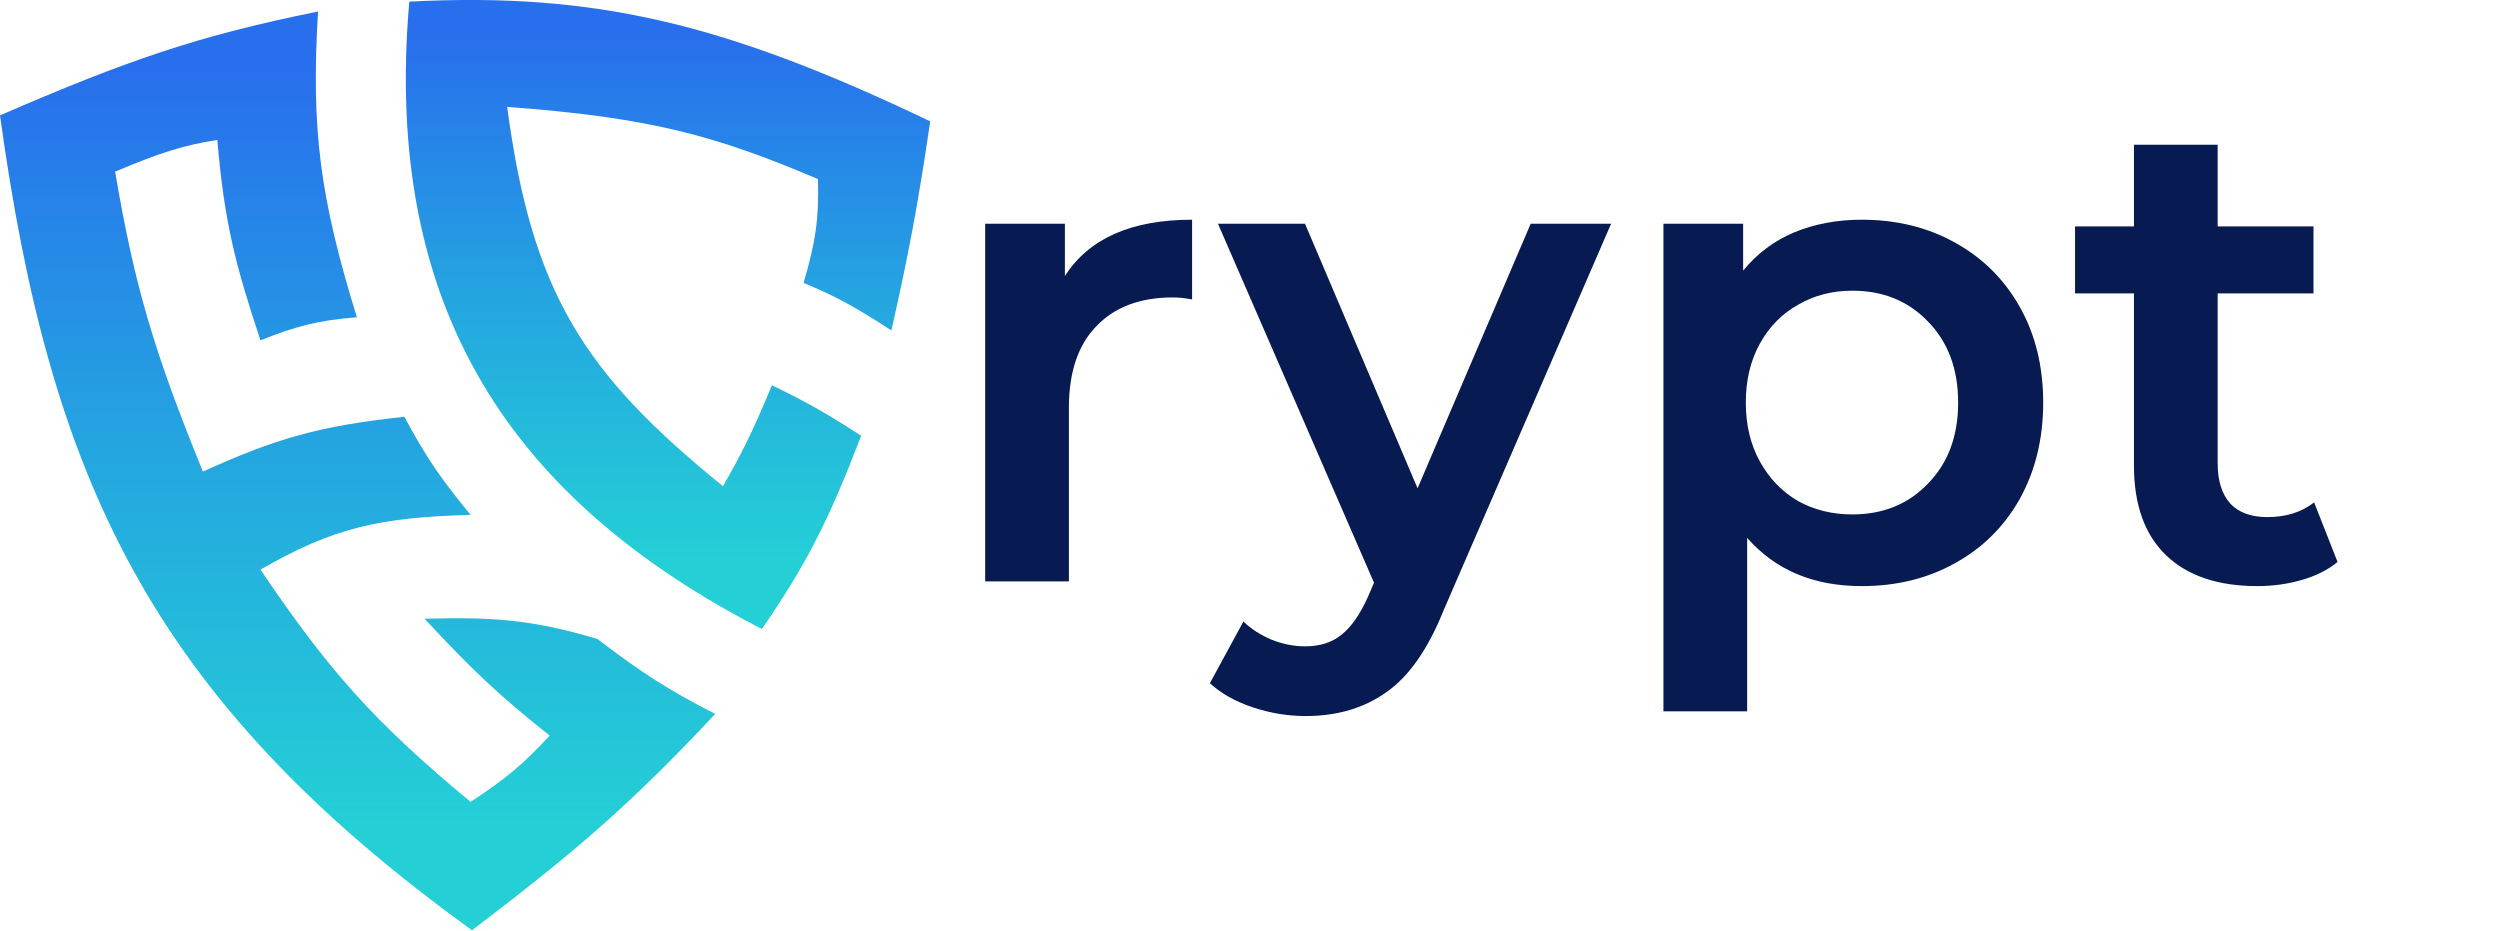
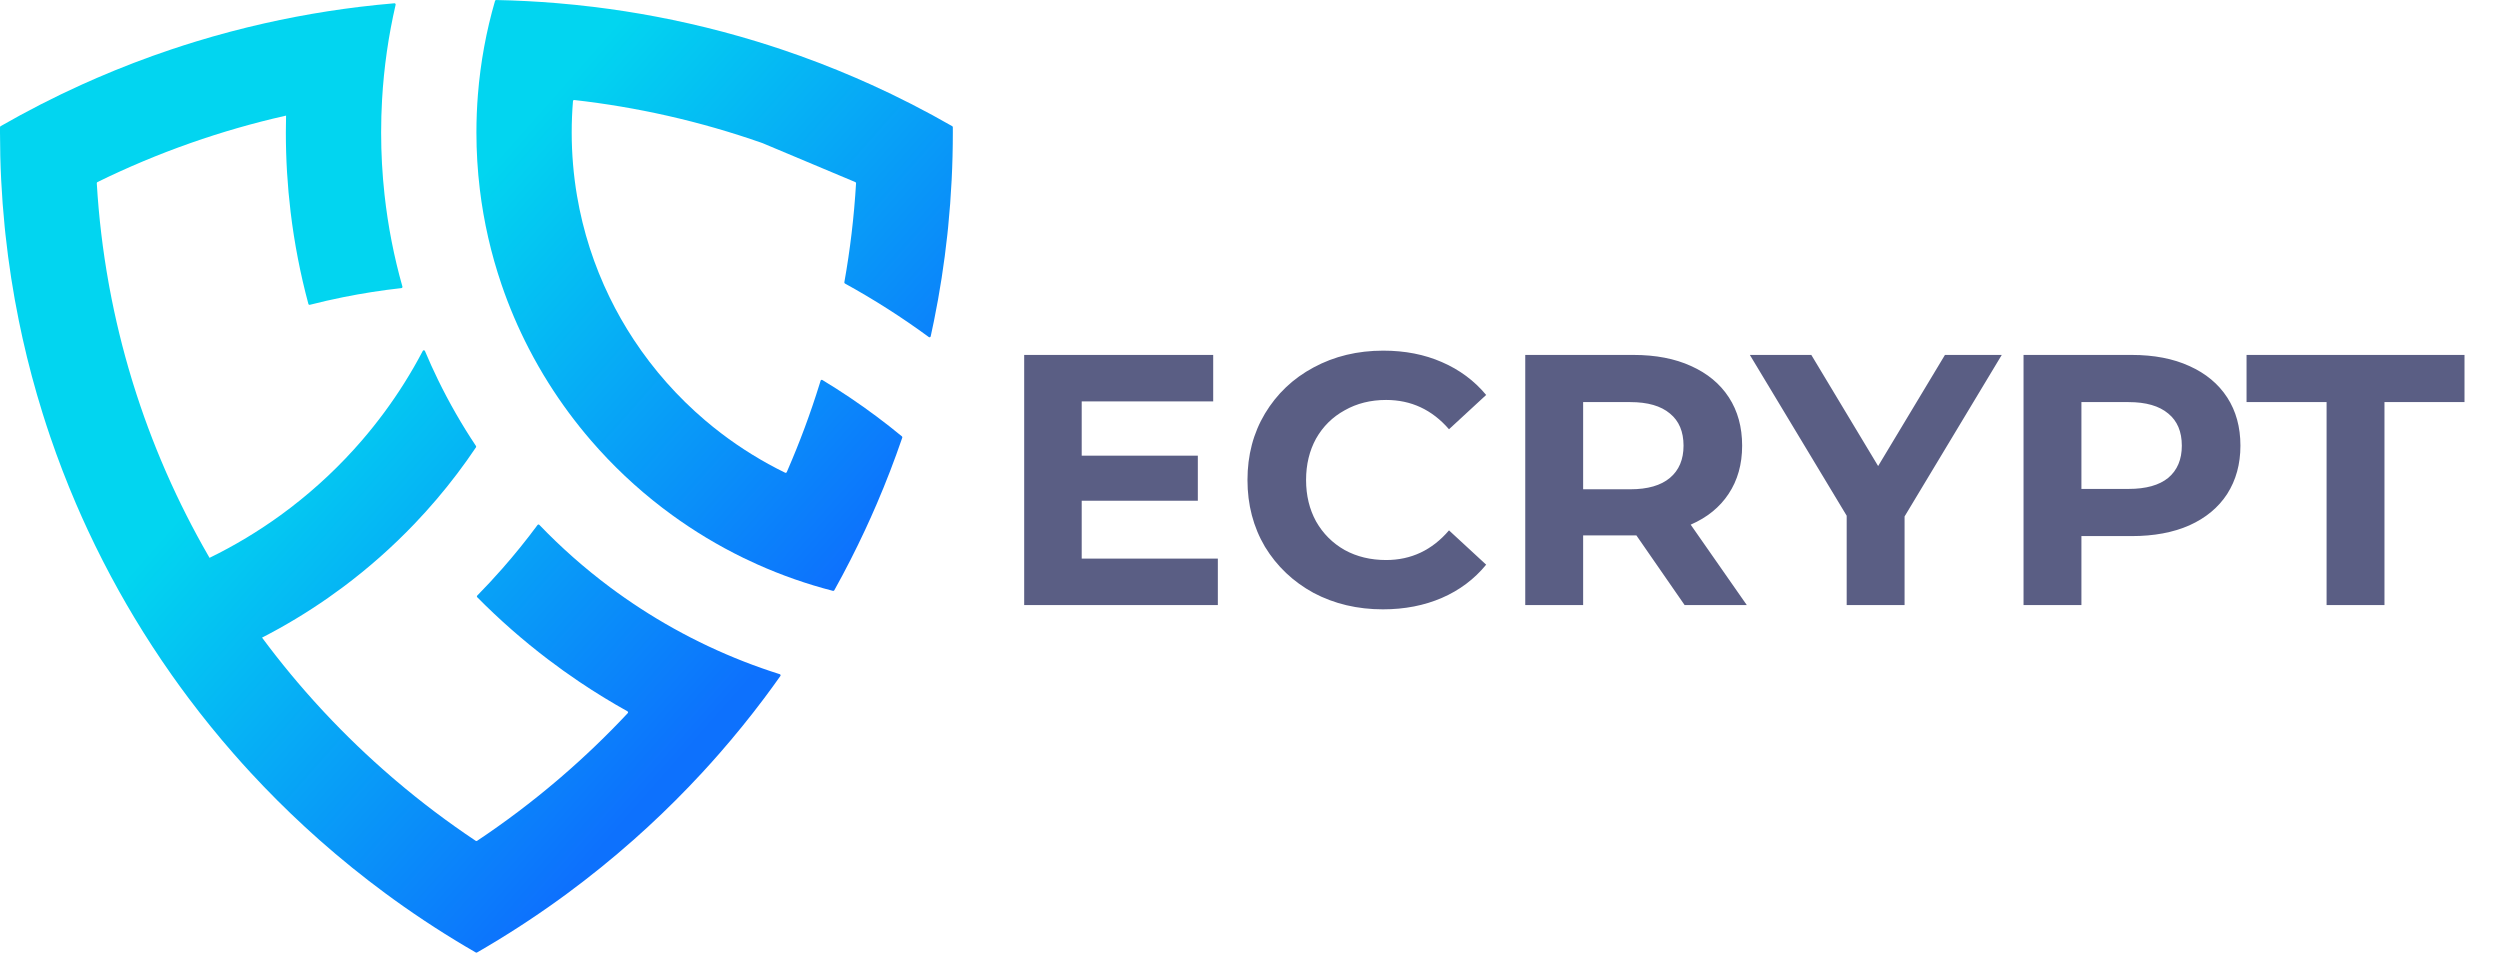
- <svg xmlns="http://www.w3.org/2000/svg" width="43" height="16" viewBox="0 0 43 16" fill="none">
-   <path d="M18.316 4.747C18.73 4.102 19.46 3.779 20.504 3.779V5.15C20.381 5.127 20.27 5.116 20.17 5.116C19.61 5.116 19.172 5.281 18.857 5.611C18.542 5.933 18.385 6.402 18.385 7.016V10H16.945V3.848H18.316V4.747ZM27.711 3.848L24.831 10.495C24.562 11.164 24.236 11.632 23.852 11.901C23.468 12.177 23.003 12.316 22.458 12.316C22.151 12.316 21.847 12.266 21.548 12.166C21.248 12.066 21.002 11.928 20.81 11.751L21.386 10.691C21.525 10.822 21.686 10.925 21.87 11.002C22.062 11.079 22.254 11.117 22.446 11.117C22.7 11.117 22.907 11.052 23.068 10.922C23.237 10.791 23.391 10.572 23.529 10.265L23.633 10.023L20.949 3.848H22.446L24.382 8.399L26.328 3.848H27.711ZM32.021 3.779C32.62 3.779 33.154 3.91 33.622 4.171C34.098 4.432 34.471 4.801 34.739 5.277C35.008 5.753 35.143 6.302 35.143 6.924C35.143 7.546 35.008 8.099 34.739 8.583C34.471 9.059 34.098 9.428 33.622 9.689C33.154 9.95 32.62 10.081 32.021 10.081C31.191 10.081 30.535 9.804 30.051 9.251V12.235H28.611V3.848H29.982V4.655C30.22 4.363 30.512 4.144 30.857 3.998C31.211 3.852 31.598 3.779 32.021 3.779ZM31.86 8.848C32.389 8.848 32.823 8.671 33.161 8.318C33.507 7.965 33.68 7.5 33.68 6.924C33.68 6.348 33.507 5.884 33.161 5.53C32.823 5.177 32.389 5 31.86 5C31.514 5 31.203 5.081 30.926 5.242C30.65 5.396 30.431 5.619 30.27 5.91C30.108 6.202 30.028 6.54 30.028 6.924C30.028 7.308 30.108 7.646 30.27 7.938C30.431 8.23 30.65 8.456 30.926 8.618C31.203 8.771 31.514 8.848 31.86 8.848ZM40.206 9.666C40.037 9.804 39.83 9.908 39.584 9.977C39.346 10.046 39.093 10.081 38.824 10.081C38.148 10.081 37.626 9.904 37.257 9.551C36.889 9.197 36.704 8.683 36.704 8.007V5.046H35.691V3.894H36.704V2.489H38.144V3.894H39.792V5.046H38.144V7.972C38.144 8.272 38.217 8.502 38.363 8.664C38.509 8.817 38.72 8.894 38.997 8.894C39.319 8.894 39.588 8.81 39.803 8.641L40.206 9.666Z" fill="#071A52" />
-   <path d="M8.723 1.839C9.148 5.013 10.019 6.406 12.436 8.363C12.742 7.822 12.917 7.495 13.277 6.627C13.878 6.917 14.214 7.108 14.812 7.495C14.246 8.971 13.873 9.7 13.104 10.819C8.863 8.632 6.573 5.372 7.04 0.028C10.246 -0.138 12.488 0.409 16 2.087C15.779 3.582 15.629 4.361 15.332 5.684C14.708 5.277 14.378 5.098 13.822 4.866C14.028 4.159 14.088 3.767 14.069 3.08C12.306 2.332 11.185 2.02 8.723 1.839Z" fill="url(#paint0_linear)" />
-   <path d="M5.47 0.198C3.385 0.62 2.181 1.041 0 1.984C0.854 8.175 2.55 11.983 8.119 16C9.934 14.62 10.867 13.812 12.302 12.279C11.494 11.867 11.05 11.579 10.272 10.989C9.143 10.655 8.488 10.611 7.302 10.642C8.12 11.521 8.59 11.97 9.455 12.651C8.994 13.152 8.693 13.399 8.094 13.792C6.396 12.386 5.632 11.497 4.48 9.798C5.727 9.077 6.52 8.9 8.094 8.856C7.59 8.243 7.336 7.878 6.955 7.169C5.476 7.326 4.727 7.55 3.49 8.111C2.657 6.068 2.316 4.937 1.98 2.952C2.775 2.617 3.158 2.5 3.738 2.406C3.86 3.849 4.059 4.583 4.48 5.854C5.107 5.605 5.469 5.51 6.138 5.457C5.496 3.372 5.351 2.221 5.47 0.198Z" fill="url(#paint1_linear)" />
+ <svg xmlns="http://www.w3.org/2000/svg" width="2099" height="800" viewBox="0 0 2099 800" fill="none">
+   <path d="M1022.5 469V508H859.9V298H1018.6V337H908.2V382.6H1005.7V420.4H908.2V469H1022.5ZM1161.08 511.6C1139.68 511.6 1120.28 507 1102.88 497.8C1085.68 488.4 1072.08 475.5 1062.08 459.1C1052.28 442.5 1047.38 423.8 1047.38 403C1047.38 382.2 1052.28 363.6 1062.08 347.2C1072.08 330.6 1085.68 317.7 1102.88 308.5C1120.28 299.1 1139.78 294.4 1161.38 294.4C1179.58 294.4 1195.98 297.6 1210.58 304C1225.38 310.4 1237.78 319.6 1247.78 331.6L1216.58 360.4C1202.38 344 1184.78 335.8 1163.78 335.8C1150.78 335.8 1139.18 338.7 1128.98 344.5C1118.78 350.1 1110.78 358 1104.98 368.2C1099.38 378.4 1096.58 390 1096.58 403C1096.58 416 1099.38 427.6 1104.98 437.8C1110.78 448 1118.78 456 1128.98 461.8C1139.18 467.4 1150.78 470.2 1163.78 470.2C1184.78 470.2 1202.38 461.9 1216.58 445.3L1247.78 474.1C1237.78 486.3 1225.38 495.6 1210.58 502C1195.78 508.4 1179.28 511.6 1161.08 511.6ZM1414.4 508L1373.9 449.5H1371.5H1329.2V508H1280.6V298H1371.5C1390.1 298 1406.2 301.1 1419.8 307.3C1433.6 313.5 1444.2 322.3 1451.6 333.7C1459 345.1 1462.7 358.6 1462.7 374.2C1462.7 389.8 1458.9 403.3 1451.3 414.7C1443.9 425.9 1433.3 434.5 1419.5 440.5L1466.6 508H1414.4ZM1413.5 374.2C1413.5 362.4 1409.7 353.4 1402.1 347.2C1394.5 340.8 1383.4 337.6 1368.8 337.6H1329.2V410.8H1368.8C1383.4 410.8 1394.5 407.6 1402.1 401.2C1409.7 394.8 1413.5 385.8 1413.5 374.2ZM1599.08 433.6V508H1550.48V433L1469.18 298H1520.78L1576.88 391.3L1632.98 298H1680.68L1599.08 433.6ZM1789.86 298C1808.46 298 1824.56 301.1 1838.16 307.3C1851.96 313.5 1862.56 322.3 1869.96 333.7C1877.36 345.1 1881.06 358.6 1881.06 374.2C1881.06 389.6 1877.36 403.1 1869.96 414.7C1862.56 426.1 1851.96 434.9 1838.16 441.1C1824.56 447.1 1808.46 450.1 1789.86 450.1H1747.56V508H1698.96V298H1789.86ZM1787.16 410.5C1801.76 410.5 1812.86 407.4 1820.46 401.2C1828.06 394.8 1831.86 385.8 1831.86 374.2C1831.86 362.4 1828.06 353.4 1820.46 347.2C1812.86 340.8 1801.76 337.6 1787.16 337.6H1747.56V410.5H1787.16ZM1953.4 337.6H1886.2V298H2069.2V337.6H2002V508H1953.4V337.6Z" fill="#5A5E84" />
+   <path fill-rule="evenodd" clip-rule="evenodd" d="M175.936 468.355L174.807 466.402C175.182 467.053 175.559 467.704 175.936 468.355Z" fill="url(#paint0_linear)" />
+   <path d="M330.719 755.267C352.821 771.206 375.775 786.048 399.501 799.713C399.81 799.891 400.19 799.891 400.498 799.713C424.224 786.048 447.179 771.206 469.281 755.267C471.499 753.667 473.709 752.056 475.911 750.434C495.288 736.157 513.994 721.03 531.972 705.108C535.975 701.563 539.943 697.978 543.874 694.354C559.709 679.756 574.948 664.528 589.552 648.711C594.407 643.452 599.192 638.128 603.906 632.74C617.006 617.766 629.552 602.299 641.512 586.372C646.164 580.176 650.729 573.91 655.202 567.577C655.593 567.023 655.33 566.249 654.684 566.046C634.023 559.53 613.968 551.662 594.624 542.546C589.697 540.224 584.816 537.821 579.982 535.339C560.699 525.436 542.178 514.272 524.529 501.956C520.307 499.01 516.134 495.998 512.013 492.921C490.87 477.136 471.08 459.655 452.849 440.683C452.419 440.235 451.689 440.282 451.319 440.781C441.899 453.504 431.948 465.814 421.498 477.679C414.767 485.322 407.828 492.78 400.691 500.045C400.308 500.435 400.308 501.06 400.693 501.449C419.187 520.143 438.999 537.545 459.98 553.504C468.592 560.055 477.4 566.363 486.396 572.418C499.483 581.227 512.966 589.501 526.811 597.206C527.38 597.523 527.501 598.289 527.056 598.764C509.361 617.656 490.649 635.594 471.008 652.495C469.987 653.374 468.963 654.25 467.937 655.123C446.527 673.338 424.029 690.326 400.554 705.977C400.218 706.201 399.781 706.201 399.446 705.977C375.97 690.326 353.472 673.338 332.063 655.123C331.036 654.25 330.013 653.374 328.992 652.495C309.027 635.316 290.022 617.064 272.068 597.828C271.161 596.856 270.256 595.881 269.354 594.904C251.866 575.96 235.393 556.076 220.018 535.339C239.301 525.436 257.822 514.272 275.471 501.956C279.693 499.01 283.866 495.998 287.987 492.921C309.449 476.898 329.516 459.128 347.974 439.824C360.702 426.513 372.665 412.472 383.793 397.772C389.277 390.527 394.558 383.123 399.628 375.566C399.853 375.23 399.853 374.791 399.629 374.454C387.827 356.757 377.182 338.233 367.799 318.987C363.911 311.014 360.241 302.916 356.794 294.703C356.465 293.918 355.368 293.872 354.973 294.625C350.128 303.868 344.929 312.898 339.394 321.697C328.769 338.586 316.903 354.625 303.924 369.688C285.947 390.551 265.834 409.541 243.922 426.323C241.234 428.381 238.52 430.407 235.778 432.398C217.005 446.037 196.991 458.088 175.936 468.355C175.559 467.704 175.182 467.053 174.807 466.402C161.96 444.109 150.285 421.064 139.865 397.348C139.483 396.48 139.104 395.61 138.725 394.74C128.505 371.221 119.517 347.05 111.842 322.306C111.437 321 111.036 319.693 110.638 318.384C103.01 293.274 96.732 267.582 91.888 241.391C91.661 240.161 91.437 238.929 91.216 237.697C86.29 210.249 82.938 182.259 81.257 153.824C81.234 153.422 81.453 153.045 81.814 152.868C106.996 140.517 133.009 129.586 159.748 120.181L160.061 120.07C185.926 110.986 212.469 103.329 239.595 97.194L240.177 97.063C240.059 101.753 240 106.458 240 111.176C240 133.765 241.354 156.04 243.985 177.925C247.155 204.295 252.18 230.098 258.926 255.203C259.068 255.731 259.609 256.046 260.14 255.911C269.416 253.54 278.786 251.399 288.242 249.496C304.264 246.27 320.534 243.725 337.021 241.891C337.636 241.822 338.044 241.217 337.875 240.621C330.816 215.67 325.747 189.891 322.849 163.464C320.966 146.292 320 128.846 320 111.176C320 101.937 320.264 92.76 320.786 83.65C322.344 56.419 326.199 29.799 332.163 3.978C332.316 3.317 331.781 2.698 331.105 2.755C321.354 3.582 311.653 4.582 302.006 5.753C283.974 7.942 266.128 10.728 248.488 14.089C239.508 15.8 230.581 17.661 221.709 19.668C202.384 24.04 183.325 29.108 164.56 34.843C157.619 36.965 150.718 39.178 143.859 41.48C122.643 48.603 101.826 56.586 81.45 65.387C77.279 67.189 73.126 69.025 68.992 70.895C45.538 81.505 22.69 93.207 0.513 105.937C0.205 106.114 0.014 106.442 0.012 106.798C0.004 108.256 0 109.716 0 111.176C0 137.982 1.334 164.478 3.941 190.602C4.149 192.69 4.365 194.775 4.59 196.857C7.235 221.406 11.005 245.62 15.846 269.448C16.828 274.283 17.855 279.102 18.925 283.905C23.694 305.308 29.331 326.387 35.797 347.103C37.858 353.707 40.003 360.274 42.231 366.802C48.731 385.847 55.938 404.568 63.819 422.933C67.014 430.379 70.321 437.766 73.736 445.094C81.852 462.506 90.583 479.577 99.902 496.279C104.056 503.726 108.327 511.098 112.712 518.396C122.575 534.808 133.016 550.837 144.008 566.456C148.734 573.172 153.561 579.811 158.488 586.372C170.448 602.299 182.994 617.766 196.094 632.74C200.808 638.128 205.593 643.452 210.448 648.711C225.052 664.528 240.291 679.756 256.126 694.354C260.057 697.978 264.024 701.563 268.028 705.109C286.006 721.03 304.712 736.157 324.089 750.434C326.291 752.056 328.5 753.667 330.719 755.267Z" fill="url(#paint1_linear)" />
+   <path d="M415.633 0.734C415.759 0.3 416.16 0.006 416.612 0.015C433.72 0.362 450.697 1.242 467.526 2.64C477.738 3.488 487.895 4.527 497.994 5.753C516.026 7.942 533.872 10.728 551.512 14.089C560.492 15.8 569.419 17.661 578.291 19.668C597.616 24.04 616.675 29.108 635.44 34.843C642.381 36.965 649.282 39.178 656.141 41.48C677.357 48.603 698.174 56.586 718.55 65.387C722.721 67.189 726.874 69.025 731.008 70.895C754.462 81.505 777.31 93.207 799.487 105.937C799.795 106.114 799.986 106.442 799.988 106.798C799.996 108.256 800 109.716 800 111.176C800 137.982 798.666 164.478 796.06 190.602C795.851 192.69 795.635 194.775 795.41 196.857C792.765 221.406 788.995 245.62 784.154 269.448C783.274 273.78 782.358 278.099 781.408 282.405C781.252 283.111 780.421 283.422 779.838 282.994C757.437 266.548 733.918 251.52 709.415 238.043C709.038 237.836 708.836 237.412 708.911 236.989C713.765 209.782 717.073 182.044 718.74 153.867C718.765 153.444 718.52 153.051 718.129 152.887L640.252 120.181L639.939 120.071C614.074 110.986 587.531 103.329 560.405 97.194L559.823 97.063C534.427 91.341 508.52 86.954 482.183 83.979C481.624 83.916 481.123 84.327 481.077 84.887C480.364 93.556 480 102.324 480 111.176C480 129.305 481.526 147.079 484.456 164.379C489.54 194.386 498.85 222.967 511.758 249.496C517.775 261.863 524.575 273.783 532.092 285.195C548.794 310.55 569.041 333.39 592.132 353.019C596.449 356.688 600.865 360.246 605.376 363.686C622.093 376.436 640.113 387.583 659.202 396.895C659.711 397.143 660.324 396.917 660.551 396.398C660.793 395.846 661.034 395.293 661.275 394.74C671.495 371.222 680.483 347.05 688.158 322.306C688.436 321.408 688.713 320.51 688.988 319.61C689.178 318.988 689.903 318.709 690.46 319.046C698.304 323.784 706.02 328.709 713.604 333.814C728.689 343.968 743.249 354.834 757.236 366.363C757.557 366.627 757.68 367.063 757.545 367.456C751.104 386.275 743.972 404.778 736.181 422.933C732.985 430.379 729.679 437.767 726.264 445.094C718.257 462.272 709.651 479.119 700.473 495.607C700.252 496.004 699.792 496.201 699.352 496.088C677.37 490.425 656.122 482.95 635.779 473.834C631.839 472.069 627.934 470.242 624.063 468.355C603.009 458.088 582.995 446.037 564.222 432.398C561.481 430.407 558.766 428.381 556.078 426.323C534.166 409.541 514.053 390.551 496.076 369.688C483.097 354.625 471.231 338.586 460.606 321.697C454.69 312.293 449.159 302.626 444.034 292.717C435.098 275.439 427.398 257.427 421.05 238.796C412.339 213.23 406.172 186.497 402.851 158.895C400.969 143.25 400 127.326 400 111.176C400 100.47 400.426 89.862 401.261 79.369C403.416 52.304 408.298 26.002 415.633 0.734Z" fill="url(#paint2_linear)" />
  <defs>
-     <linearGradient id="paint0_linear" x1="11.49" y1="0" x2="11.49" y2="10.819" gradientUnits="userSpaceOnUse">
-       <stop offset="0.062" stop-color="#286FED" />
-       <stop offset="0.479" stop-color="#24A6E0" />
-       <stop offset="0.885" stop-color="#24CFD6" />
+     <linearGradient id="paint0_linear" x1="-6.22651e-06" y1="120.5" x2="650.5" y2="696" gradientUnits="userSpaceOnUse">
+       <stop offset="0.369" stop-color="#02D5F0" />
+       <stop offset="0.887" stop-color="#0D71FD" />
    </linearGradient>
-     <linearGradient id="paint1_linear" x1="6.151" y1="0.198" x2="6.151" y2="16" gradientUnits="userSpaceOnUse">
-       <stop offset="0.062" stop-color="#286FED" />
-       <stop offset="0.479" stop-color="#24A6E0" />
-       <stop offset="0.885" stop-color="#24CFD6" />
+     <linearGradient id="paint1_linear" x1="-6.22651e-06" y1="120.5" x2="650.5" y2="696" gradientUnits="userSpaceOnUse">
+       <stop offset="0.369" stop-color="#02D5F0" />
+       <stop offset="0.887" stop-color="#0D71FD" />
+     </linearGradient>
+     <linearGradient id="paint2_linear" x1="-6.22651e-06" y1="120.5" x2="650.5" y2="696" gradientUnits="userSpaceOnUse">
+       <stop offset="0.369" stop-color="#02D5F0" />
+       <stop offset="0.887" stop-color="#0D71FD" />
    </linearGradient>
  </defs>
</svg>
